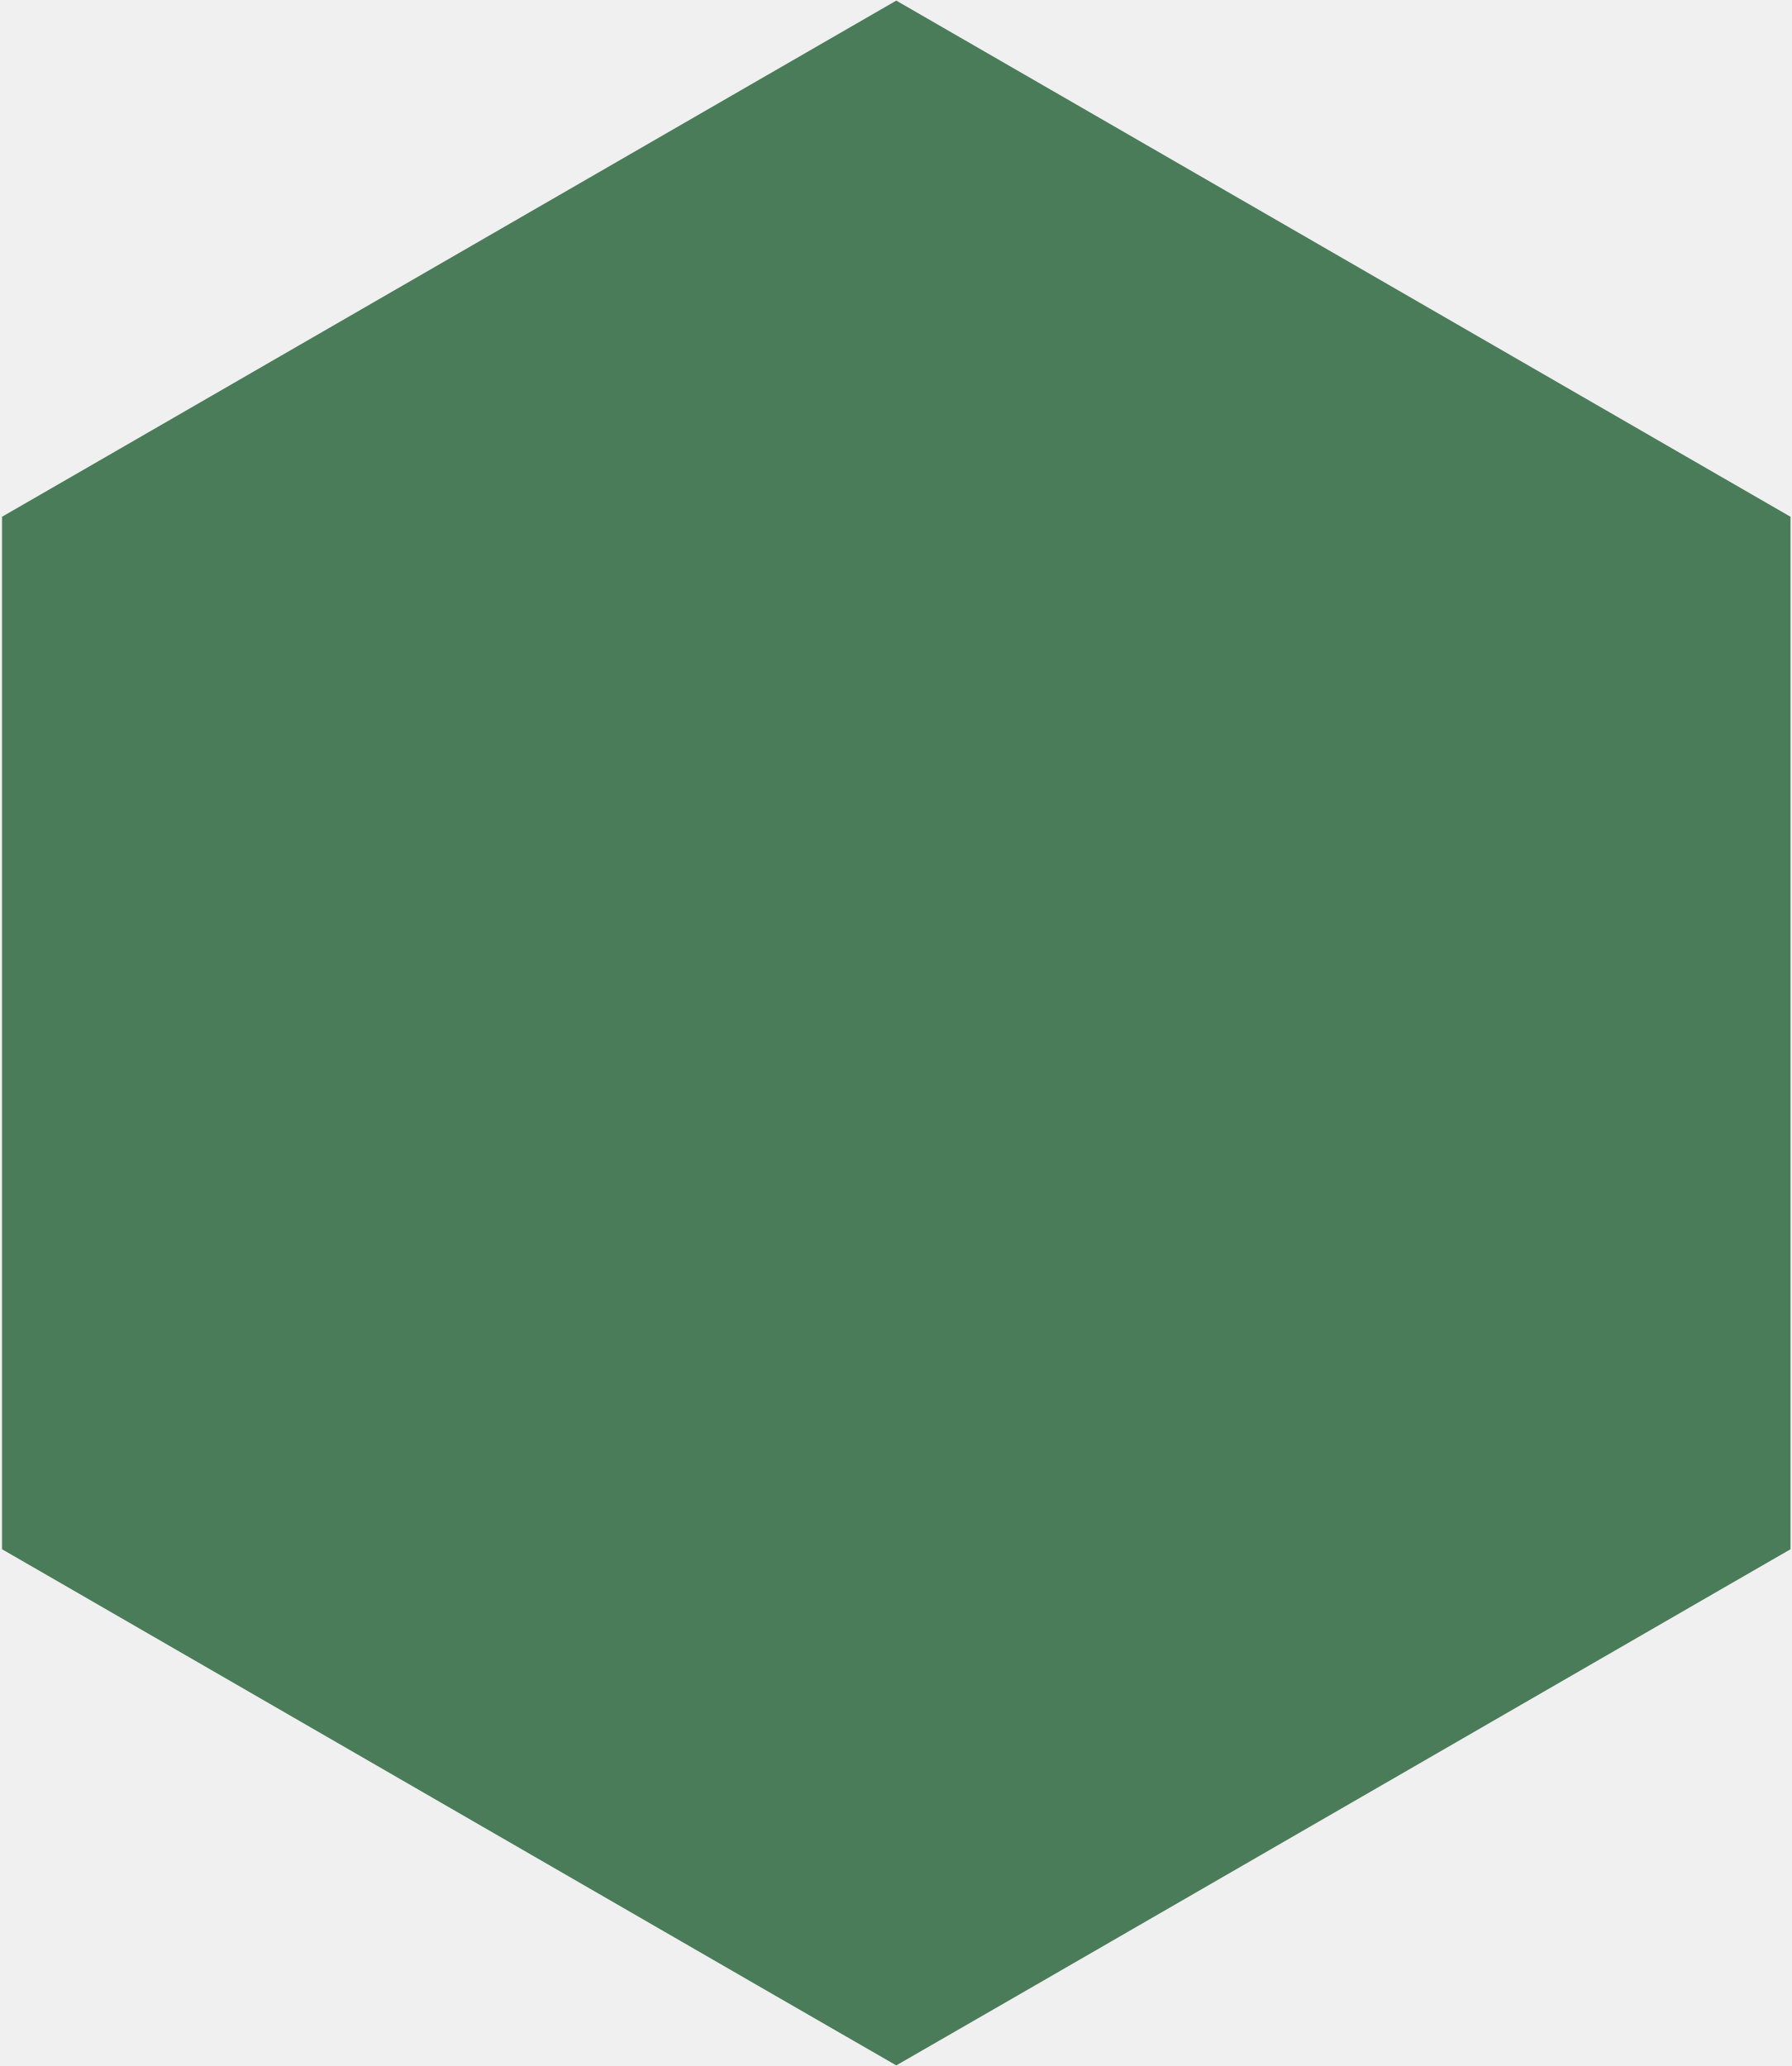
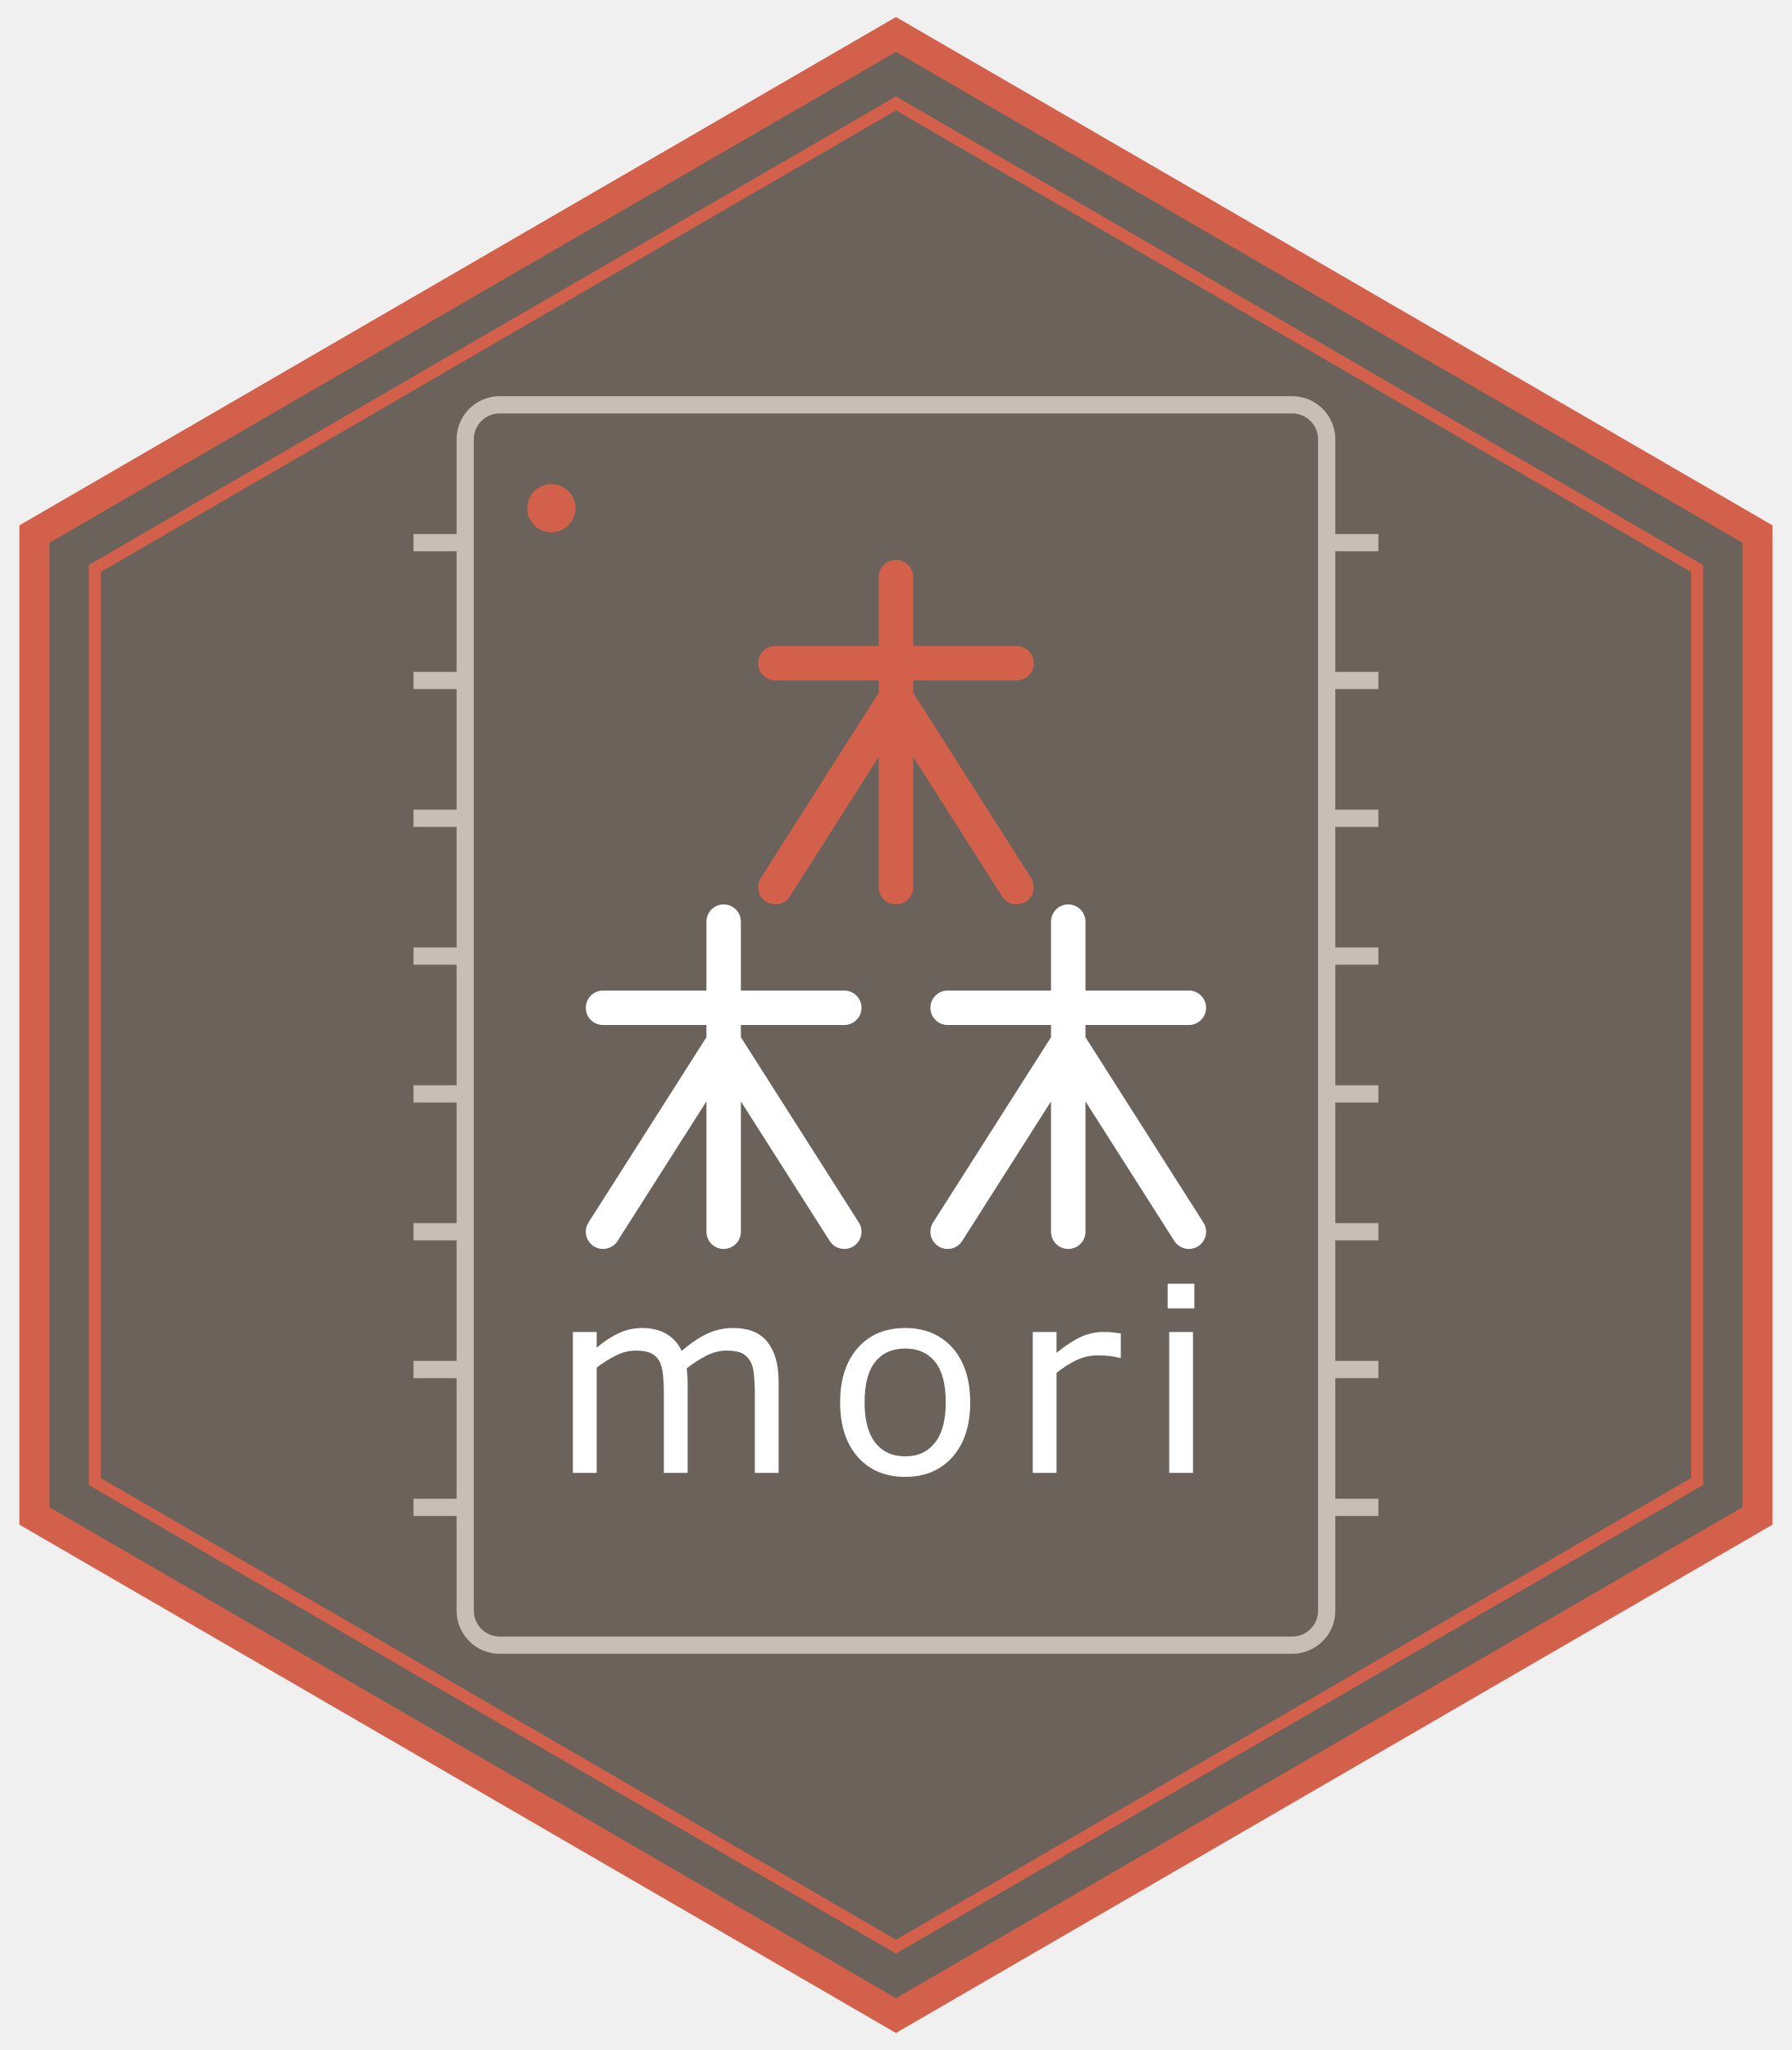
- <svg xmlns="http://www.w3.org/2000/svg" width="736" height="849" viewBox="0 0 736 849">
-   <path fill="#4A7C59" d="M706.338,195.45L428.538,35.05L368.238,0.25L307.938,35.05L30.138,195.45L0.838,212.35L0.838,636.65L30.138,653.55L311.338,815.95L368.238,848.75L425.138,815.95L706.338,653.55L735.638,636.65L735.638,212.35Z" />
+ <svg xmlns="http://www.w3.org/2000/svg" viewBox="-2 -2 104 119">
+   <path fill="#6b635b" stroke="#d2604a" stroke-width="1.75" d="m50 0 50 29v57l-50 29L0 86V29z" />
+   <path fill="none" stroke="#d2604a" stroke-width=".7" d="m50 4 46.5 27v53L50 111 3.5 84V31Z" />
+   <g transform="translate(0 1.5)">
+     <rect width="50" height="72" x="25" y="20" fill="none" stroke="#c7bfb5" rx="2" />
+     <path stroke="#c7bfb5" d="M25 28h-3m3 8h-3m3 8h-3m3 8h-3m3 8h-3m3 8h-3m3 8h-3m3 8h-3m53-56h3m-3 8h3m-3 8h3m-3 8h3m-3 8h3m-3 8h3m-3 8h3m-3 8h3" />
+     <circle cx="30" cy="26" r="1.4" fill="#d2604a" />
+     <path fill="none" stroke="#fff" stroke-linecap="round" stroke-linejoin="round" stroke-width="2" d="M40 50v18m-7-13h14M33 68l7-11 7 11m13-18v18m-7-13h14M53 68l7-11 7 11" />
+     <path fill="none" stroke="#d2604a" stroke-linecap="round" stroke-linejoin="round" stroke-width="2" d="M50 30v18m-7-13h14M43 48l7-11 7 11" />
+     <path fill="#fff" d="M43.19 82h-1.38v-4.66q0-.53-.05-1.02-.04-.49-.2-.78-.17-.31-.48-.48-.32-.16-.91-.16-.58 0-1.16.29t-1.15.74q.02.17.03.39.02.22.02.44V82h-1.38v-4.66q0-.54-.05-1.03-.05-.48-.2-.78-.17-.31-.48-.47-.32-.16-.91-.16-.56 0-1.13.28t-1.13.71V82h-1.38v-8.18h1.38v.91q.64-.54 1.28-.84t1.37-.3q.83 0 1.41.35.59.35.87.98.84-.71 1.53-1.02.68-.31 1.47-.31 1.35 0 1.99.82t.64 2.28Zm11.12-4.09q0 2-1.02 3.16-1.03 1.16-2.75 1.16-1.74 0-2.76-1.16t-1.02-3.16 1.02-3.16 2.76-1.16q1.72 0 2.75 1.16 1.02 1.16 1.02 3.16m-1.42 0q0-1.59-.62-2.36t-1.73-.77q-1.12 0-1.74.77t-.62 2.36q0 1.54.62 2.34.63.79 1.74.79 1.1 0 1.72-.79.63-.78.63-2.34m10.16-2.59h-.08q-.3-.07-.59-.11-.29-.03-.69-.03-.63 0-1.23.28-.59.29-1.14.73V82h-1.38v-8.18h1.38v1.21q.82-.66 1.45-.94.62-.27 1.27-.27.36 0 .52.02.17.02.49.07Zm4.27-2.87h-1.55v-1.43h1.55ZM67.24 82h-1.38v-8.18h1.38Z" />
+   </g>
</svg>
